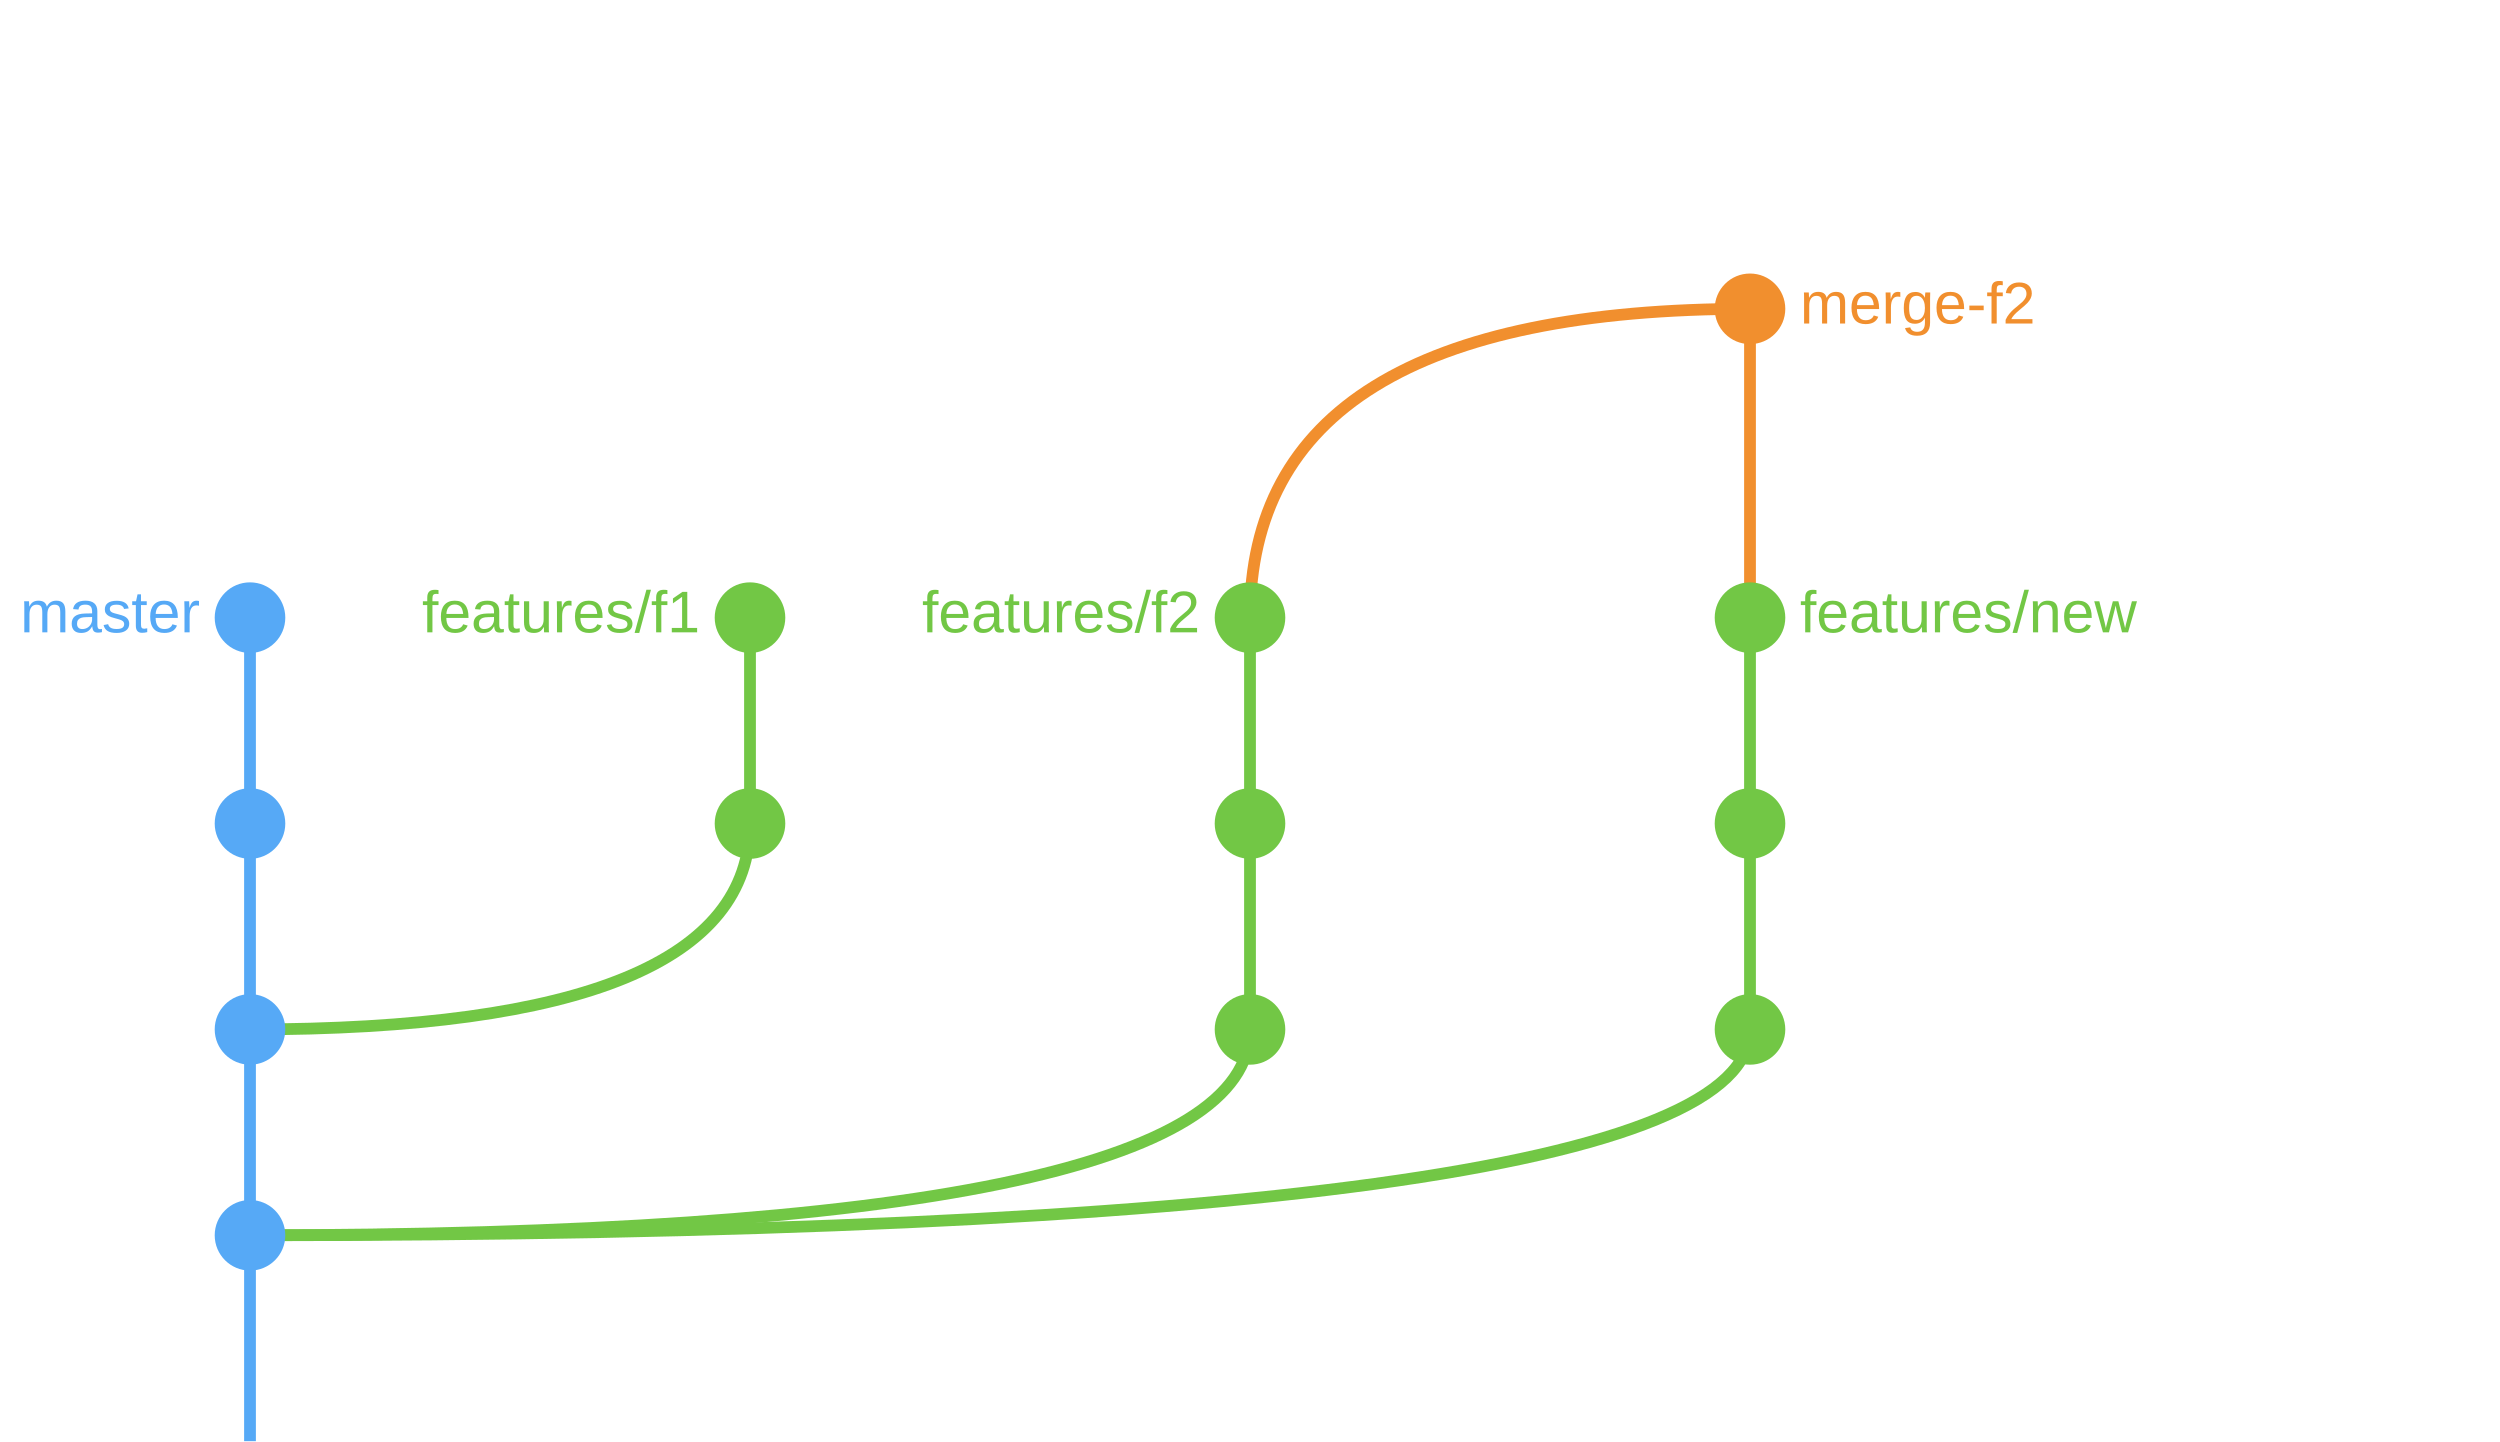
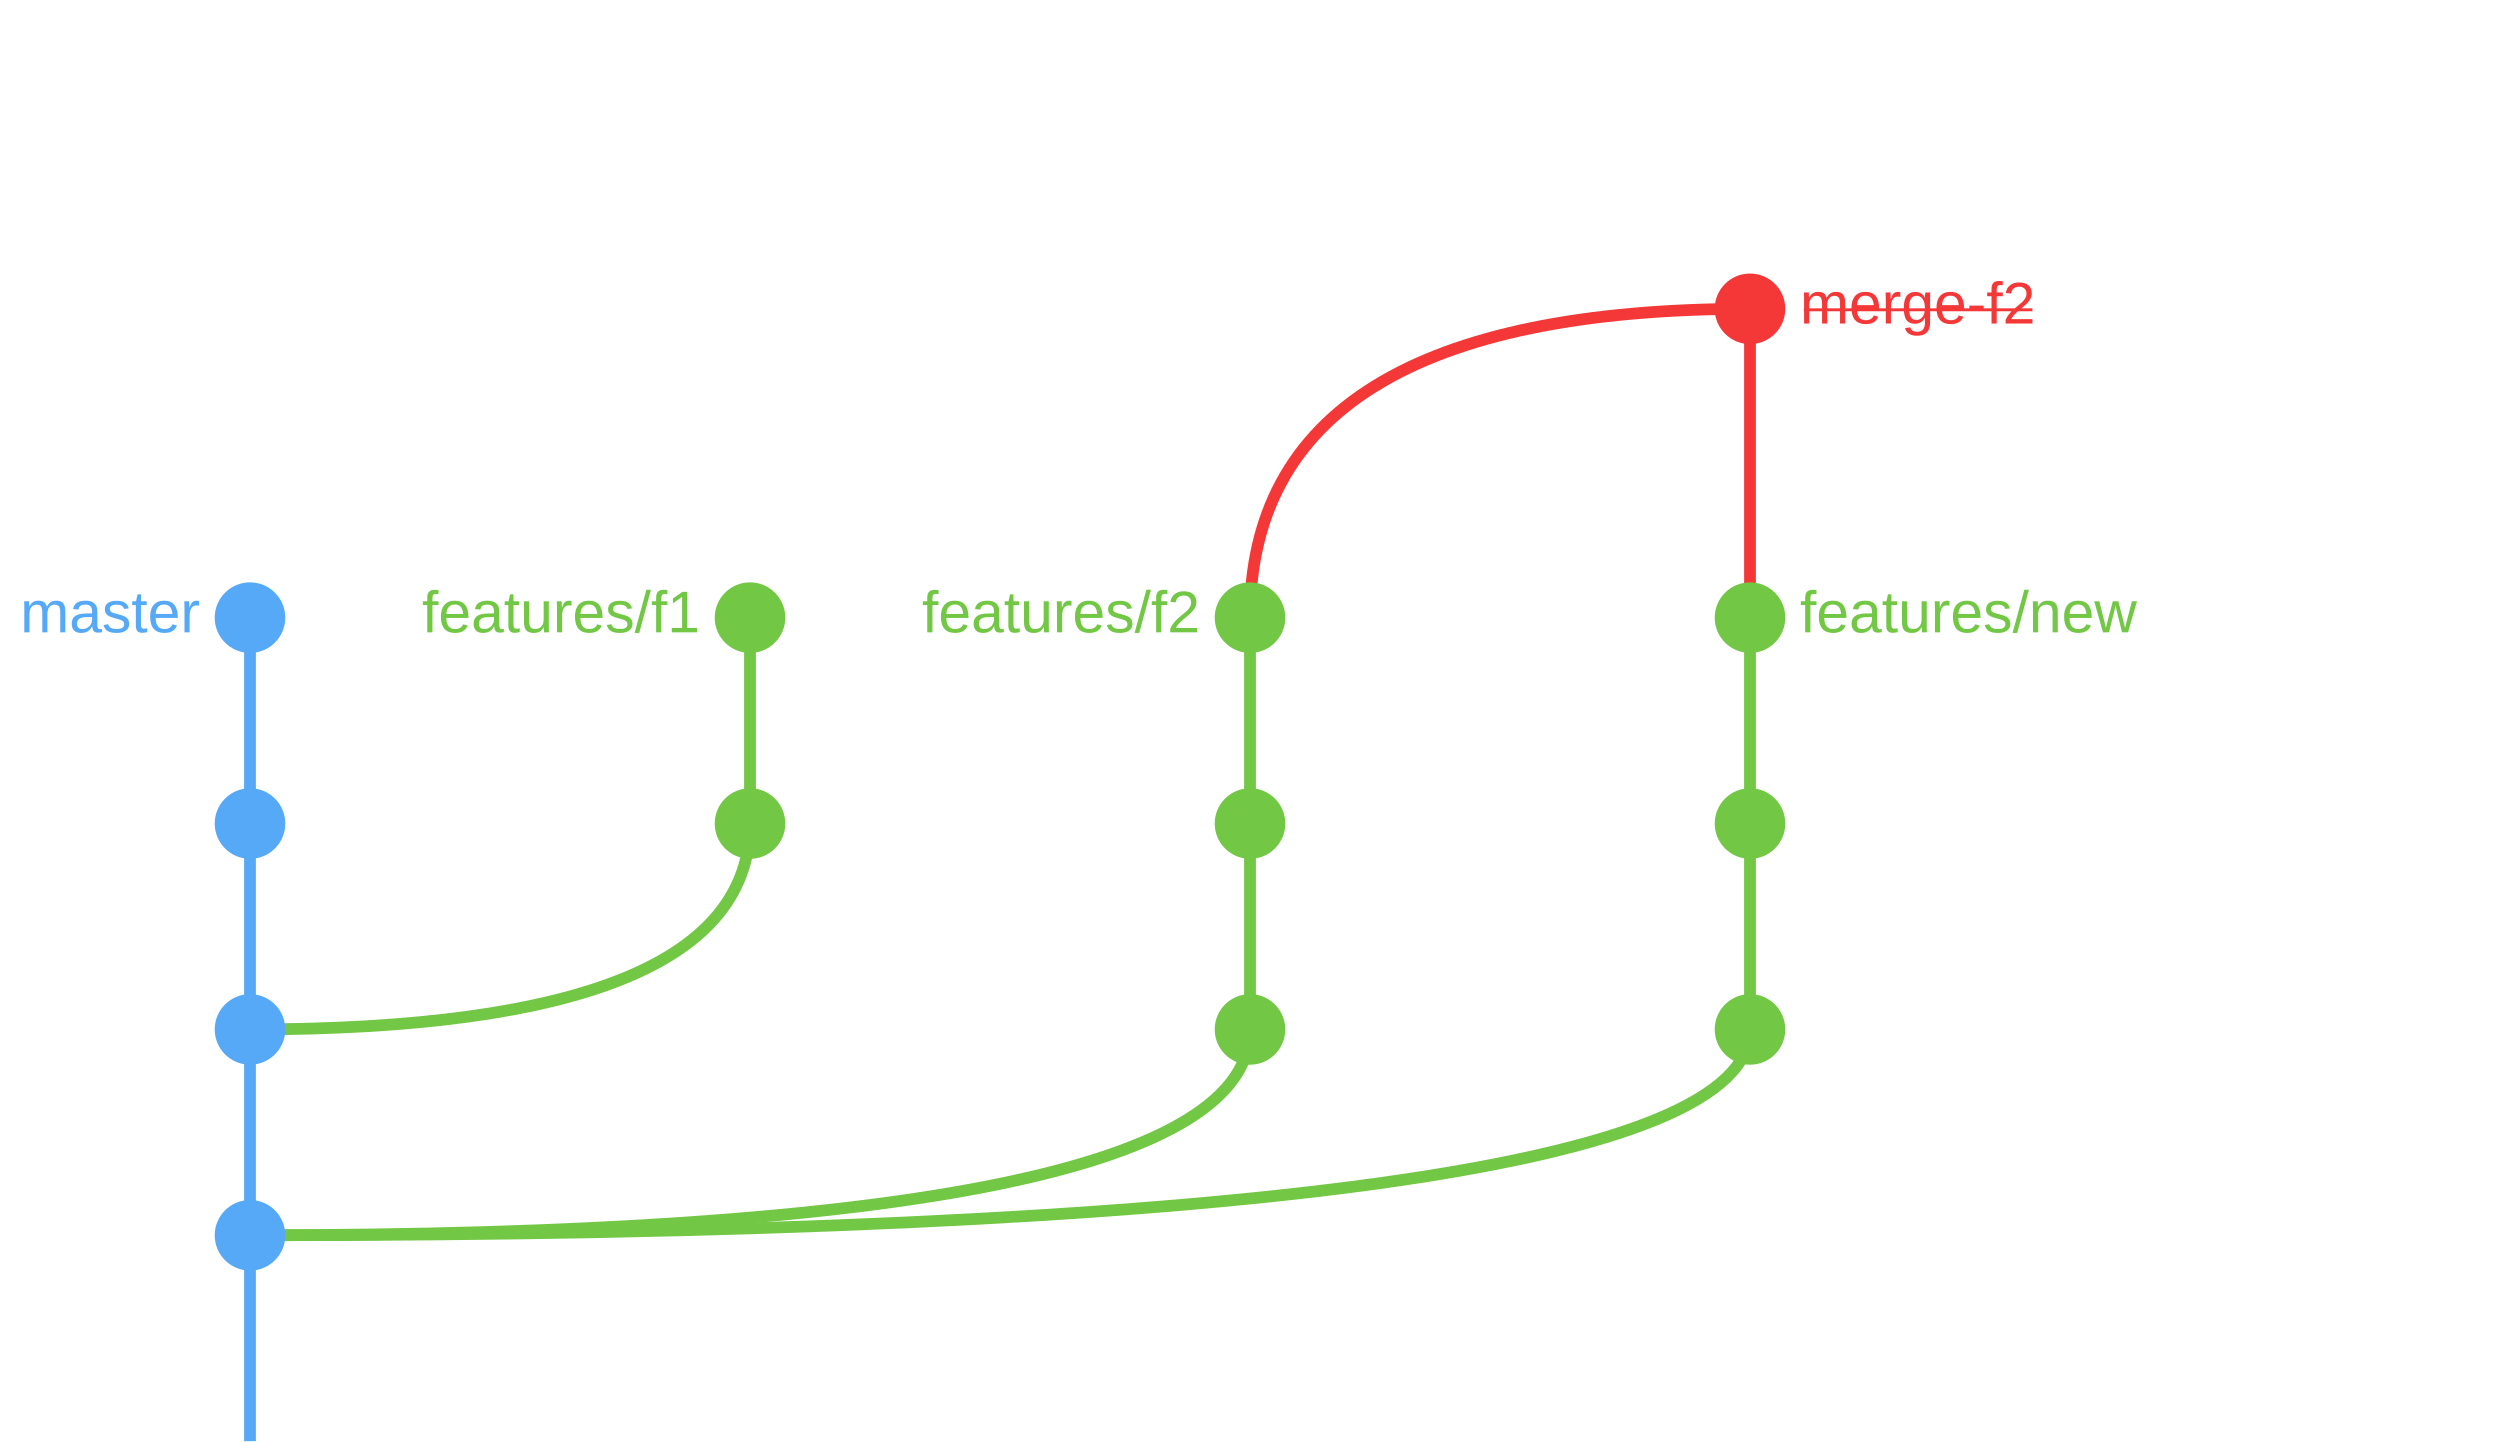
<svg xmlns="http://www.w3.org/2000/svg" version="1.1" id="Layer_1" height="490" width="850">
  <g>
-     <path d="M 425 210 Q 425 105 595 105" stroke="rgb(241,143,46)" stroke-width="4" fill="none" />
-     <line x1="595" y1="210" x2="595" y2="105" stroke="rgb(241,143,46)" stroke-width="4" />
-     <circle cx="595" cy="105" r="12" fill="rgb(241,143,46)" />
-     <text x="595" y="105" dx="17" dy="5" font-size="20" fill="rgb(241,143,46)" font-family="Arial" text-anchor="start">
+     <path d="M 425 210 Q 425 105 595 105" stroke="rgb(244,56,56)" stroke-width="4" fill="none" />
+     <line x1="595" y1="210" x2="595" y2="105" stroke="rgb(244,56,56)" stroke-width="4" />
+     <circle cx="595" cy="105" r="12" fill="rgb(244,56,56)" />
+     <text x="595" y="105" dx="17" dy="5" font-size="20" fill="rgb(244,56,56)" font-family="Arial" text-anchor="start" text-decoration="line-through">
      merge-f2
    </text>
  </g>
  <g>
    <g>
      <path d="M 85 420 Q 595 420 595 350" stroke="rgb(114,199,69)" stroke-width="4" fill="none" />
      <circle cx="595" cy="350" r="12" fill="rgb(114,199,69)" />
      <text x="595" y="350" dx="17" dy="5" font-size="20" fill="rgb(114,199,69)" font-family="Arial" text-anchor="start" />
    </g>
    <g>
      <line x1="595" y1="350" x2="595" y2="280" stroke="rgb(114,199,69)" stroke-width="4" />
      <circle cx="595" cy="280" r="12" fill="rgb(114,199,69)" />
      <text x="595" y="280" dx="17" dy="5" font-size="20" fill="rgb(114,199,69)" font-family="Arial" text-anchor="start" />
    </g>
    <g>
      <line x1="595" y1="280" x2="595" y2="210" stroke="rgb(114,199,69)" stroke-width="4" />
      <circle cx="595" cy="210" r="12" fill="rgb(114,199,69)" />
      <text x="595" y="210" dx="17" dy="5" font-size="20" fill="rgb(114,199,69)" font-family="Arial" text-anchor="start">features/new
      </text>
    </g>
  </g>
  <g>
    <g>
      <path d="M 85 420 Q 425 420 425 350" stroke="rgb(114,199,69)" stroke-width="4" fill="none" />
      <circle cx="425" cy="350" r="12" fill="rgb(114,199,69)" />
      <text x="425" y="350" dx="-17" dy="5" font-size="20" fill="rgb(114,199,69)" font-family="Arial" text-anchor="end" />
    </g>
    <g>
      <line x1="425" y1="350" x2="425" y2="280" stroke="rgb(114,199,69)" stroke-width="4" />
      <circle cx="425" cy="280" r="12" fill="rgb(114,199,69)" />
      <text x="425" y="280" dx="-17" dy="5" font-size="20" fill="rgb(114,199,69)" font-family="Arial" text-anchor="end" />
    </g>
    <g>
      <line x1="425" y1="280" x2="425" y2="210" stroke="rgb(114,199,69)" stroke-width="4" />
      <circle cx="425" cy="210" r="12" fill="rgb(114,199,69)" />
      <text x="425" y="210" dx="-17" dy="5" font-size="20" fill="rgb(114,199,69)" font-family="Arial" text-anchor="end">
        features/f2
      </text>
    </g>
  </g>
  <g>
    <g>
      <path d="M 85 350 Q 255 350 255 280" stroke="rgb(114,199,69)" stroke-width="4" fill="none" />
      <circle cx="255" cy="280" r="12" fill="rgb(114,199,69)" />
      <text x="255" y="280" dx="-17" dy="5" font-size="20" fill="rgb(114,199,69)" font-family="Arial" text-anchor="end" />
    </g>
    <g>
      <line x1="255" y1="280" x2="255" y2="210" stroke="rgb(114,199,69)" stroke-width="4" />
      <circle cx="255" cy="210" r="12" fill="rgb(114,199,69)" />
      <text x="255" y="210" dx="-17" dy="5" font-size="20" fill="rgb(114,199,69)" font-family="Arial" text-anchor="end">
        features/f1
      </text>
    </g>
  </g>
  <g>
    <g>
      <line x1="85" y1="490" x2="85" y2="420" stroke="rgb(86,169,246)" stroke-width="4" />
      <circle cx="85" cy="420" r="12" fill="rgb(86,169,246)" />
      <text x="85" y="420" dx="-17" dy="5" font-size="20" fill="rgb(86,169,246)" font-family="Arial" text-anchor="end" />
    </g>
    <g>
      <line x1="85" y1="420" x2="85" y2="350" stroke="rgb(86,169,246)" stroke-width="4" />
      <circle cx="85" cy="350" r="12" fill="rgb(86,169,246)" />
      <text x="85" y="350" dx="-17" dy="5" font-size="20" fill="rgb(86,169,246)" font-family="Arial" text-anchor="end" />
    </g>
    <g>
      <line x1="85" y1="350" x2="85" y2="280" stroke="rgb(86,169,246)" stroke-width="4" />
      <circle cx="85" cy="280" r="12" fill="rgb(86,169,246)" />
      <text x="85" y="280" dx="-17" dy="5" font-size="20" fill="rgb(86,169,246)" font-family="Arial" text-anchor="end" />
    </g>
    <g>
      <line x1="85" y1="280" x2="85" y2="210" stroke="rgb(86,169,246)" stroke-width="4" />
      <circle cx="85" cy="210" r="12" fill="rgb(86,169,246)" />
      <text x="85" y="210" dx="-17" dy="5" font-size="20" fill="rgb(86,169,246)" font-family="Arial" text-anchor="end">
        master
      </text>
    </g>
  </g>
  Sorry, your browser does not support inline SVG.`
</svg>
